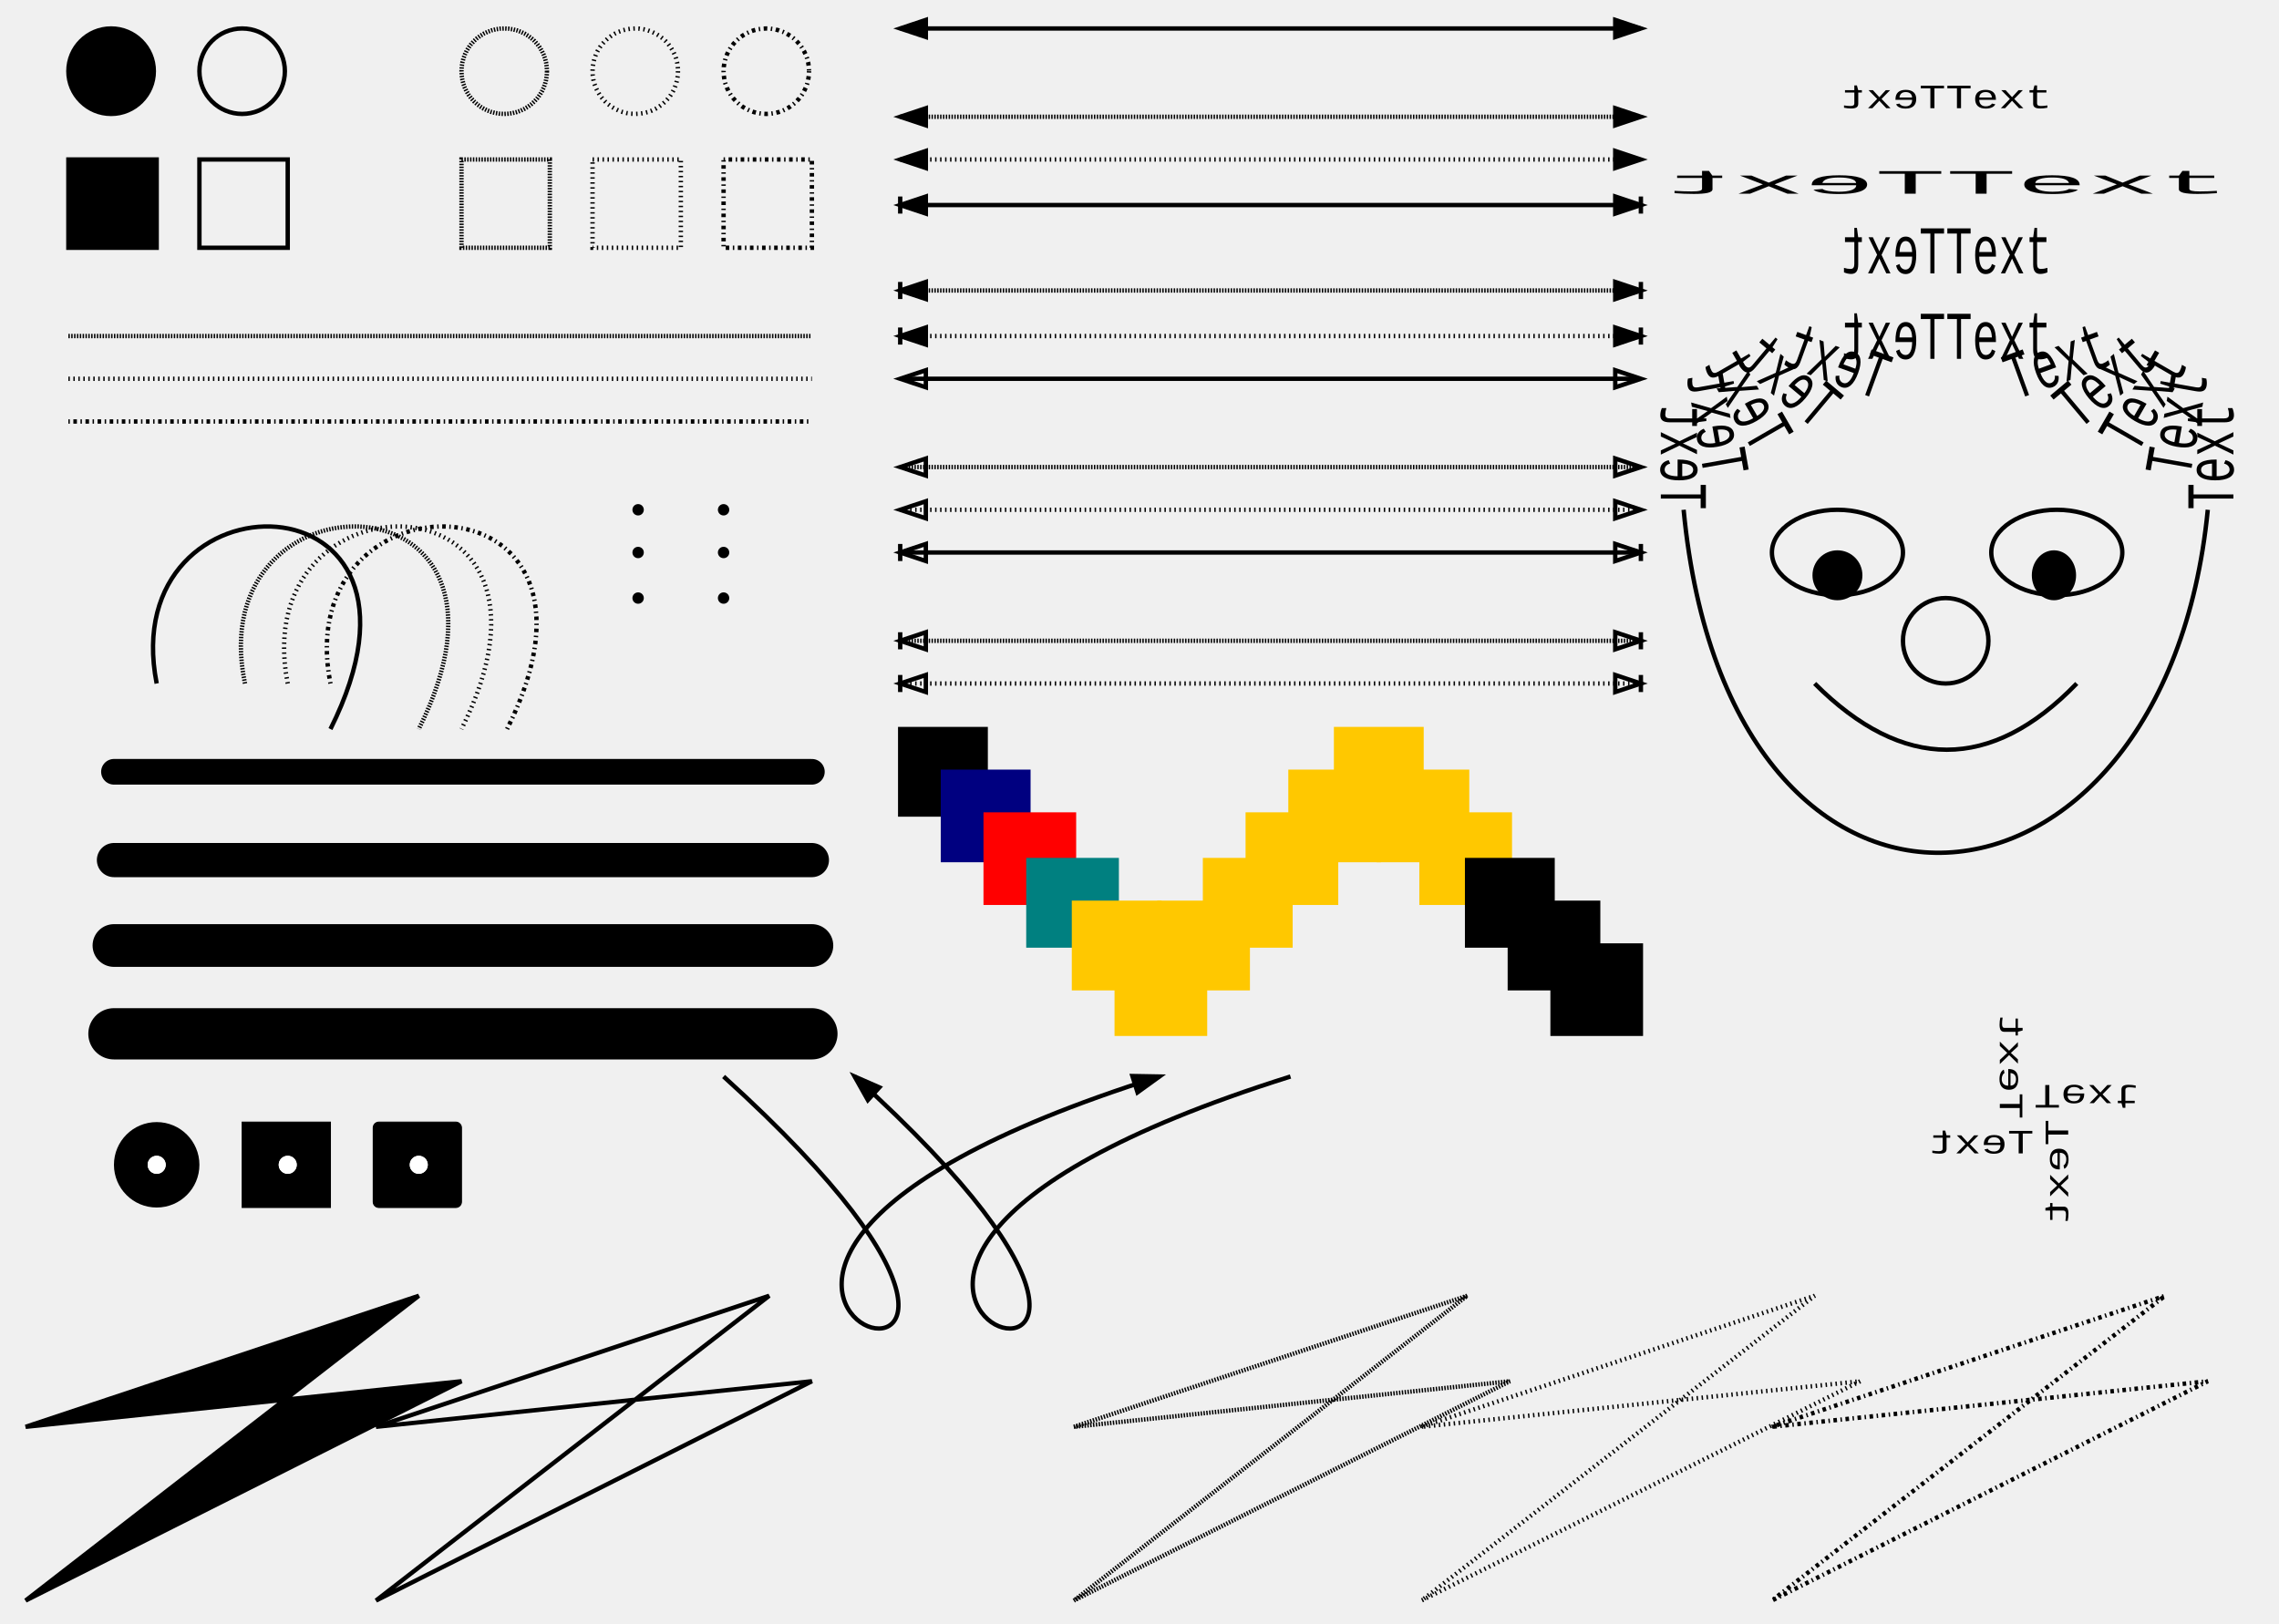
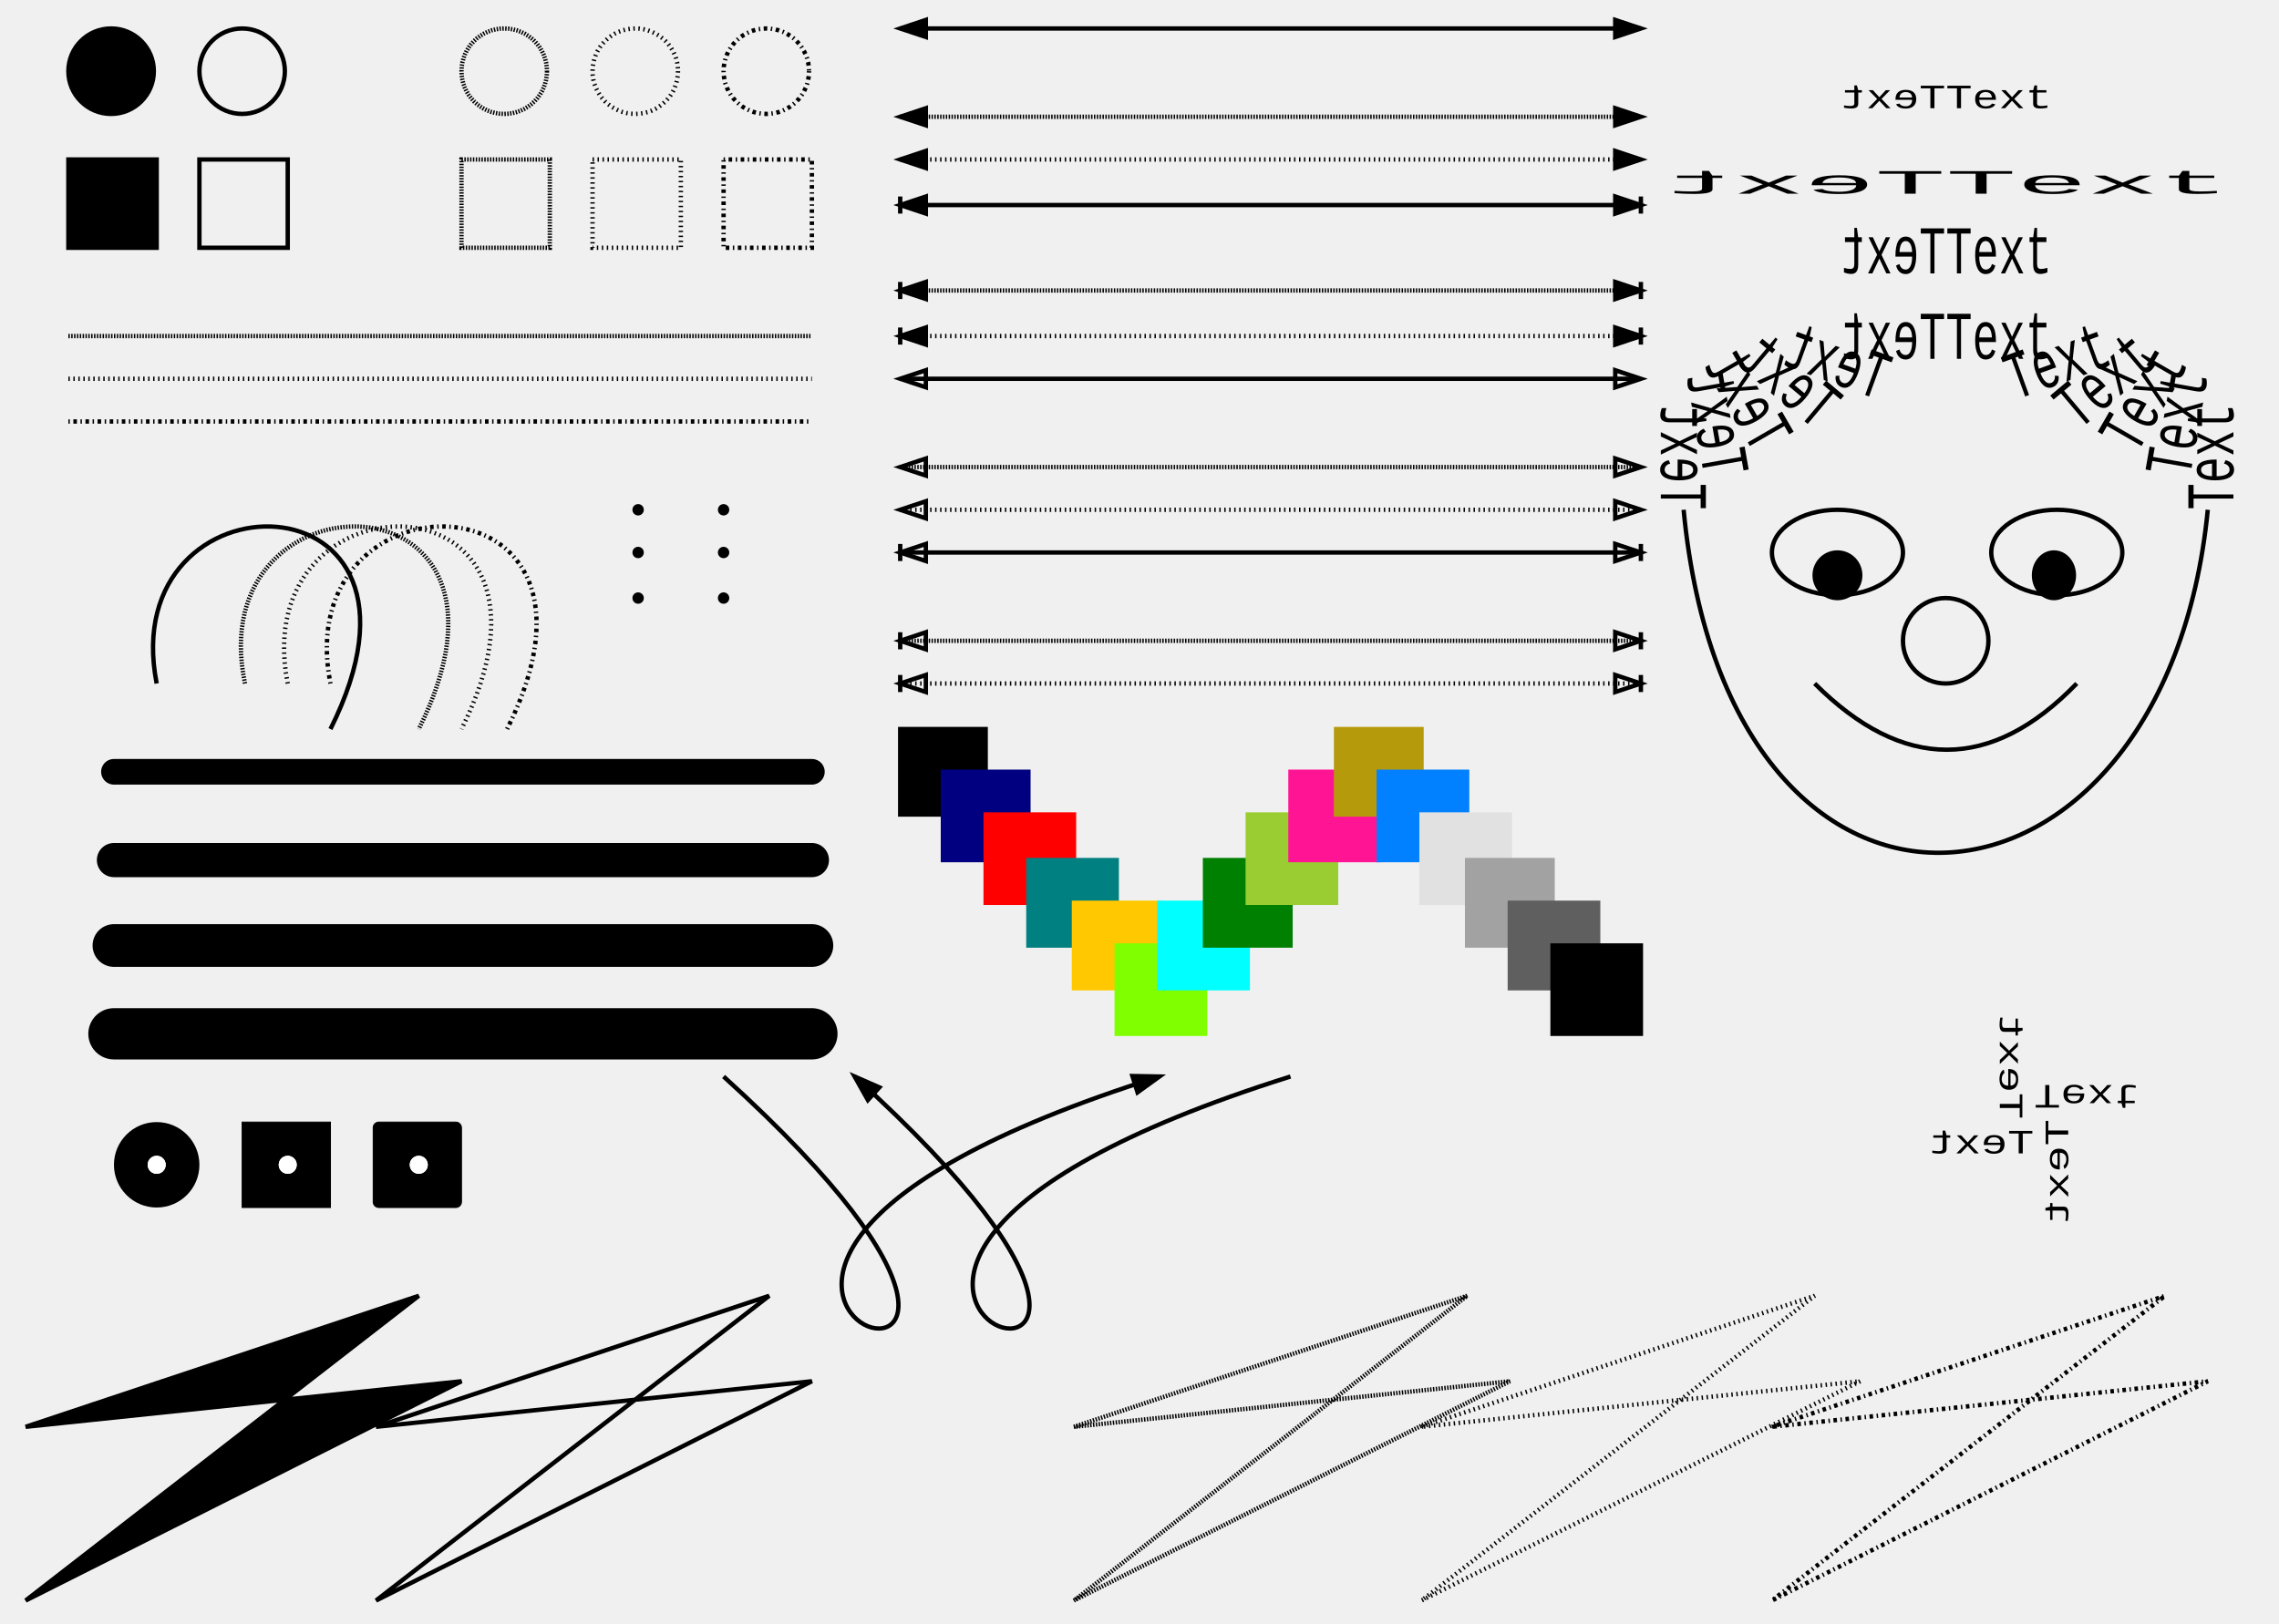
<svg xmlns="http://www.w3.org/2000/svg" width="800" height="570" version="1.1">
  <line x1="24" y1="148" x2="285" y2="148" style="stroke:#000000;stroke-dasharray: 0.5,1.25,1.25,1.25;stroke-width:1.533;fill-rule: evenodd;" fill="none" />
  <line x1="24" y1="133" x2="285" y2="133" style="stroke:#000000;stroke-dasharray: 0.5,1.25;stroke-width:1.533;fill-rule: evenodd;" fill="none" />
  <line x1="24" y1="118" x2="285" y2="118" style="stroke:#000000;stroke-dasharray: 0.5,0.5;stroke-width:1.533;fill-rule: evenodd;" fill="none" />
  <ellipse cx="39" cy="25" rx="15" ry="15" style="stroke:#000000;stroke-width:1.533;fill-rule: evenodd;" fill="#000000" />
  <ellipse cx="85" cy="25" rx="15" ry="15" style="stroke:#000000;stroke-width:1.533;fill-rule: evenodd;" fill="none" />
  <ellipse cx="177" cy="25" rx="15" ry="15" style="stroke:#000000;stroke-dasharray: 0.5,0.5;stroke-width:1.533;fill-rule: evenodd;" fill="none" />
  <ellipse cx="223" cy="25" rx="15" ry="15" style="stroke:#000000;stroke-dasharray: 0.5,1.25;stroke-width:1.533;fill-rule: evenodd;" fill="none" />
  <ellipse cx="269" cy="25" rx="15" ry="15" style="stroke:#000000;stroke-dasharray: 0.5,1.25,1.25,1.25;stroke-width:1.533;fill-rule: evenodd;" fill="none" />
  <rect x="24" y="56" rx="0" ry="0" width="31" height="31" style="stroke:#000000;stroke-width:1.533;fill-rule: evenodd;" fill="#000000" />
  <rect x="70" y="56" rx="0" ry="0" width="31" height="31" style="stroke:#000000;stroke-width:1.533;fill-rule: evenodd;" fill="none" />
  <rect x="162" y="56" rx="0" ry="0" width="31" height="31" style="stroke:#000000;stroke-dasharray: 0.5,0.5;stroke-width:1.533;fill-rule: evenodd;" fill="none" />
  <rect x="208" y="56" rx="0" ry="0" width="31" height="31" style="stroke:#000000;stroke-dasharray: 0.5,1.25;stroke-width:1.533;fill-rule: evenodd;" fill="none" />
  <rect x="254" y="56" rx="0" ry="0" width="31" height="31" style="stroke:#000000;stroke-dasharray: 0.5,1.25,1.25,1.25;stroke-width:1.533;fill-rule: evenodd;" fill="none" />
  <line x1="316" y1="10" x2="576" y2="10" style="stroke:#000000;stroke-width:1.533;fill-rule: evenodd;" fill="none" />
  <polygon points="316.0,10.0 325.0,6.99 325.0,12.99" style="stroke:#000000;stroke-width:1.533;fill-rule: evenodd;" fill="#000000" />
  <polygon points="576.0,10.0 567.0,13.0 567.0,7.0" style="stroke:#000000;stroke-width:1.533;fill-rule: evenodd;" fill="#000000" />
  <line x1="316" y1="41" x2="576" y2="41" style="stroke:#000000;stroke-dasharray: 0.5,0.5;stroke-width:1.533;fill-rule: evenodd;" fill="none" />
  <polygon points="316.0,41.0 325.0,38.0 325.0,44.0" style="stroke:#000000;stroke-width:1.533;fill-rule: evenodd;" fill="#000000" />
  <polygon points="576.0,41.0 567.0,44.0 567.0,38.0" style="stroke:#000000;stroke-width:1.533;fill-rule: evenodd;" fill="#000000" />
  <line x1="316" y1="56" x2="576" y2="56" style="stroke:#000000;stroke-dasharray: 0.5,1.25;stroke-width:1.533;fill-rule: evenodd;" fill="none" />
  <polygon points="316.0,56.0 325.0,53.0 325.0,59.0" style="stroke:#000000;stroke-width:1.533;fill-rule: evenodd;" fill="#000000" />
  <polygon points="576.0,56.0 567.0,59.0 567.0,53.0" style="stroke:#000000;stroke-width:1.533;fill-rule: evenodd;" fill="#000000" />
  <line x1="316" y1="72" x2="576" y2="72" style="stroke:#000000;stroke-width:1.533;fill-rule: evenodd;" fill="none" />
  <polygon points="316.0,72.0 325.0,69.0 325.0,75.0" style="stroke:#000000;stroke-width:1.533;fill-rule: evenodd;" fill="#000000" />
  <line x1="316" y1="69" x2="316" y2="75" style="stroke:#000000;stroke-width:1.533;fill-rule: evenodd;" fill="none" />
  <polygon points="576.0,72.0 567.0,75.0 567.0,69.0" style="stroke:#000000;stroke-width:1.533;fill-rule: evenodd;" fill="#000000" />
  <line x1="576" y1="75" x2="576" y2="69" style="stroke:#000000;stroke-width:1.533;fill-rule: evenodd;" fill="none" />
  <line x1="316" y1="102" x2="576" y2="102" style="stroke:#000000;stroke-dasharray: 0.5,0.5;stroke-width:1.533;fill-rule: evenodd;" fill="none" />
  <polygon points="316.0,102.0 325.0,99.0 325.0,105.0" style="stroke:#000000;stroke-width:1.533;fill-rule: evenodd;" fill="#000000" />
  <line x1="316" y1="99" x2="316" y2="105" style="stroke:#000000;stroke-width:1.533;fill-rule: evenodd;" fill="none" />
  <polygon points="576.0,102.0 567.0,105.0 567.0,99.0" style="stroke:#000000;stroke-width:1.533;fill-rule: evenodd;" fill="#000000" />
  <line x1="576" y1="105" x2="576" y2="99" style="stroke:#000000;stroke-width:1.533;fill-rule: evenodd;" fill="none" />
  <line x1="316" y1="118" x2="576" y2="118" style="stroke:#000000;stroke-dasharray: 0.5,1.25;stroke-width:1.533;fill-rule: evenodd;" fill="none" />
  <polygon points="316.0,118.0 325.0,115.0 325.0,121.0" style="stroke:#000000;stroke-width:1.533;fill-rule: evenodd;" fill="#000000" />
  <line x1="316" y1="115" x2="316" y2="121" style="stroke:#000000;stroke-width:1.533;fill-rule: evenodd;" fill="none" />
  <polygon points="576.0,118.0 567.0,121.0 567.0,115.0" style="stroke:#000000;stroke-width:1.533;fill-rule: evenodd;" fill="#000000" />
  <line x1="576" y1="121" x2="576" y2="115" style="stroke:#000000;stroke-width:1.533;fill-rule: evenodd;" fill="none" />
  <line x1="316" y1="133" x2="576" y2="133" style="stroke:#000000;stroke-width:1.533;fill-rule: evenodd;" fill="none" />
  <polygon points="316.0,133.0 325.0,130.0 325.0,136.0" style="stroke:#000000;stroke-width:1.533;fill-rule: evenodd;" fill="none" />
  <polygon points="576.0,133.0 567.0,136.0 567.0,130.0" style="stroke:#000000;stroke-width:1.533;fill-rule: evenodd;" fill="none" />
  <line x1="316" y1="164" x2="576" y2="164" style="stroke:#000000;stroke-dasharray: 0.5,0.5;stroke-width:1.533;fill-rule: evenodd;" fill="none" />
  <polygon points="316.0,164.0 325.0,161.0 325.0,167.0" style="stroke:#000000;stroke-width:1.533;fill-rule: evenodd;" fill="none" />
  <polygon points="576.0,164.0 567.0,167.0 567.0,161.0" style="stroke:#000000;stroke-width:1.533;fill-rule: evenodd;" fill="none" />
  <line x1="316" y1="179" x2="576" y2="179" style="stroke:#000000;stroke-dasharray: 0.5,1.25;stroke-width:1.533;fill-rule: evenodd;" fill="none" />
  <polygon points="316.0,179.0 325.0,176.0 325.0,182.0" style="stroke:#000000;stroke-width:1.533;fill-rule: evenodd;" fill="none" />
  <polygon points="576.0,179.0 567.0,182.0 567.0,176.0" style="stroke:#000000;stroke-width:1.533;fill-rule: evenodd;" fill="none" />
  <line x1="316" y1="194" x2="576" y2="194" style="stroke:#000000;stroke-width:1.533;fill-rule: evenodd;" fill="none" />
  <polygon points="316.0,194.0 325.0,191.0 325.0,197.0" style="stroke:#000000;stroke-width:1.533;fill-rule: evenodd;" fill="none" />
  <line x1="316" y1="191" x2="316" y2="197" style="stroke:#000000;stroke-width:1.533;fill-rule: evenodd;" fill="none" />
  <polygon points="576.0,194.0 567.0,197.0 567.0,191.0" style="stroke:#000000;stroke-width:1.533;fill-rule: evenodd;" fill="none" />
  <line x1="576" y1="197" x2="576" y2="191" style="stroke:#000000;stroke-width:1.533;fill-rule: evenodd;" fill="none" />
  <line x1="316" y1="225" x2="576" y2="225" style="stroke:#000000;stroke-dasharray: 0.5,0.5;stroke-width:1.533;fill-rule: evenodd;" fill="none" />
  <polygon points="316.0,225.0 325.0,222.0 325.0,228.0" style="stroke:#000000;stroke-width:1.533;fill-rule: evenodd;" fill="none" />
  <line x1="316" y1="222" x2="316" y2="228" style="stroke:#000000;stroke-width:1.533;fill-rule: evenodd;" fill="none" />
  <polygon points="576.0,225.0 567.0,228.0 567.0,222.0" style="stroke:#000000;stroke-width:1.533;fill-rule: evenodd;" fill="none" />
  <line x1="576" y1="228" x2="576" y2="222" style="stroke:#000000;stroke-width:1.533;fill-rule: evenodd;" fill="none" />
  <line x1="316" y1="240" x2="576" y2="240" style="stroke:#000000;stroke-dasharray: 0.5,1.25;stroke-width:1.533;fill-rule: evenodd;" fill="none" />
  <polygon points="316.0,240.0 325.0,237.0 325.0,243.0" style="stroke:#000000;stroke-width:1.533;fill-rule: evenodd;" fill="none" />
  <line x1="316" y1="237" x2="316" y2="243" style="stroke:#000000;stroke-width:1.533;fill-rule: evenodd;" fill="none" />
  <polygon points="576.0,240.0 567.0,243.0 567.0,237.0" style="stroke:#000000;stroke-width:1.533;fill-rule: evenodd;" fill="none" />
  <line x1="576" y1="243" x2="576" y2="237" style="stroke:#000000;stroke-width:1.533;fill-rule: evenodd;" fill="none" />
  <path d="M 55,240 C 40,164 162,164 116,256" style="stroke:#000000;stroke-width:1.533;fill-rule: evenodd;" fill="none" />
  <path d="M 86,240 C 70,164 193,164 147,256" style="stroke:#000000;stroke-dasharray: 0.5,0.5;stroke-width:1.533;fill-rule: evenodd;" fill="none" />
  <path d="M 101,240 C 86,164 208,164 162,256" style="stroke:#000000;stroke-dasharray: 0.5,1.25;stroke-width:1.533;fill-rule: evenodd;" fill="none" />
  <path d="M 116,240 C 101,164 224,164 178,256" style="stroke:#000000;stroke-dasharray: 0.5,1.25,1.25,1.25;stroke-width:1.533;fill-rule: evenodd;" fill="none" />
  <circle cx="224" cy="179" r="2" style="stroke:#000000;stroke-width:0.0" fill="#000000" />
  <circle cx="224" cy="194" r="2" style="stroke:#000000;stroke-width:0.0" fill="#000000" />
  <circle cx="254" cy="179" r="2" style="stroke:#000000;stroke-width:0.0" fill="#000000" />
  <circle cx="254" cy="194" r="2" style="stroke:#000000;stroke-width:0.0" fill="#000000" />
  <circle cx="254" cy="210" r="2" style="stroke:#000000;stroke-width:0.0" fill="#000000" />
  <circle cx="224" cy="210" r="2" style="stroke:#000000;stroke-width:0.0" fill="#000000" />
  <line x1="40" y1="332" x2="285" y2="332" style="stroke:#000000;stroke-linejoin:round;stroke-linecap:round;stroke-width:15" />
  <line x1="40" y1="363" x2="285" y2="363" style="stroke:#000000;stroke-linejoin:round;stroke-linecap:round;stroke-width:18" />
  <line x1="40" y1="271" x2="285" y2="271" style="stroke:#000000;stroke-linejoin:round;stroke-linecap:round;stroke-width:9" />
  <line x1="40" y1="302" x2="285" y2="302" style="stroke:#000000;stroke-linejoin:round;stroke-linecap:round;stroke-width:12" />
  <rect x="316" y="256" rx="0" ry="0" width="30" height="30" style="stroke:#000000;stroke-width:1.533;fill-rule: evenodd;" fill="#000000" />
  <ellipse cx="55" cy="409" rx="15" ry="15" style="stroke:#000000;stroke-width:0" fill="#000000" />
  <circle cx="55" cy="409" r="3" style="stroke:white;stroke-width:0.33" fill="white" />
  <rect x="85.0" y="394.0" rx="0" ry="0" width="31" height="30" style="stroke:#000000;stroke-width:0.33" fill="#000000" />
  <circle cx="101" cy="409" r="3" style="stroke:white;stroke-width:0.33" fill="white" />
  <rect x="131.0" y="394.0" rx="2.0" ry="2.0" width="31" height="30" style="stroke:#000000;stroke-width:0.33" fill="#000000" />
  <circle cx="147" cy="409" r="3" style="stroke:white;stroke-width:0.33" fill="white" />
  <path d="M 407,378 C 162,455 423,531 254,378" style="stroke:#000000;stroke-width:1.533;fill-rule: evenodd;" fill="none" />
  <polygon points="407.0,378.0 399.31,383.56 397.51,377.83" style="stroke:#000000;stroke-width:1.533;fill-rule: evenodd;" fill="#000000" />
  <path d="M 453,378 C 208,455 469,531 300,378" style="stroke:#000000;stroke-width:1.533;fill-rule: evenodd;" fill="none" />
  <polygon points="300.0,378.0 308.68,381.81 304.65,386.26" style="stroke:#000000;stroke-width:1.533;fill-rule: evenodd;" fill="#000000" />
  <polygon points="9,501 147,455 9,562 162,485 " style="stroke:#000000;stroke-width:1.533;fill-rule: evenodd;" fill="#000000" />
  <polygon points="132,501 270,455 132,562 285,485 " style="stroke:#000000;stroke-width:1.533;fill-rule: evenodd;" fill="none" />
  <polygon points="377,501 515,455 377,562 530,485 " style="stroke:#000000;stroke-dasharray: 0.5,0.5;stroke-width:1.533;fill-rule: evenodd;" fill="none" />
  <polygon points="499,501 637,455 499,562 653,485 " style="stroke:#000000;stroke-dasharray: 0.5,1.25;stroke-width:1.533;fill-rule: evenodd;" fill="none" />
  <polygon points="622,501 760,455 622,562 775,485 " style="stroke:#000000;stroke-dasharray: 0.5,1.25,1.25,1.25;stroke-width:1.533;fill-rule: evenodd;" fill="none" />
  <g transform="translate(683,26) scale(1.295455,1) ">
    <text x="0" y="12" font-family="Courier New" font-size="12" font-style="" font-weigth="" fill="#000000">Text</text>
  </g>
  <g transform="translate(683,26) scale(-1.295455,1) ">
    <text x="0" y="12" font-family="Courier New" font-size="12" font-style="" font-weigth="" fill="#000000">Text</text>
  </g>
  <g transform="translate(683,56) scale(3.454545,1) ">
    <text x="0" y="12" font-family="Courier New" font-size="12" font-style="" font-weigth="" fill="#000000">Text</text>
  </g>
  <g transform="translate(683,56) scale(-3.454545,1) ">
    <text x="0" y="12" font-family="Courier New" font-size="12" font-style="" font-weigth="" fill="#000000">Text</text>
  </g>
  <g transform="translate(683,72) scale(0.6477273,1) ">
    <text x="0" y="24" font-family="Courier New" font-size="24" font-style="" font-weigth="" fill="#000000">Text</text>
  </g>
  <g transform="translate(683,72) scale(-0.6477273,1) ">
    <text x="0" y="24" font-family="Courier New" font-size="24" font-style="" font-weigth="" fill="#000000">Text</text>
  </g>
  <g transform="translate(683,102) scale(0.6477273,1) ">
    <text x="0" y="24" font-family="Courier New" font-size="24" font-style="" font-weigth="" fill="#000000">Text</text>
  </g>
  <g transform="translate(699,118) rotate(-20.0)  scale(0.6477273,1) ">
    <text x="0" y="24" font-family="Courier New" font-size="24" font-style="" font-weigth="" fill="#000000">Text</text>
  </g>
  <g transform="translate(714,133) rotate(-40.0)  scale(0.6477273,1) ">
    <text x="0" y="24" font-family="Courier New" font-size="24" font-style="" font-weigth="" fill="#000000">Text</text>
  </g>
  <g transform="translate(729,148) rotate(-60.0)  scale(0.6477273,1) ">
    <text x="0" y="24" font-family="Courier New" font-size="24" font-style="" font-weigth="" fill="#000000">Text</text>
  </g>
  <g transform="translate(745,164) rotate(-80.0)  scale(0.6477273,1) ">
    <text x="0" y="24" font-family="Courier New" font-size="24" font-style="" font-weigth="" fill="#000000">Text</text>
  </g>
  <g transform="translate(760,179) rotate(-90.0)  scale(0.6477273,1) ">
    <text x="0" y="24" font-family="Courier New" font-size="24" font-style="" font-weigth="" fill="#000000">Text</text>
  </g>
  <g transform="translate(668,118) rotate(20.0)  scale(-0.6477273,1) ">
    <text x="0" y="24" font-family="Courier New" font-size="24" font-style="" font-weigth="" fill="#000000">Text</text>
  </g>
  <g transform="translate(653,133) rotate(40.0)  scale(-0.6477273,1) ">
    <text x="0" y="24" font-family="Courier New" font-size="24" font-style="" font-weigth="" fill="#000000">Text</text>
  </g>
  <g transform="translate(637,148) rotate(60.0)  scale(-0.6477273,1) ">
    <text x="0" y="24" font-family="Courier New" font-size="24" font-style="" font-weigth="" fill="#000000">Text</text>
  </g>
  <g transform="translate(622,164) rotate(80.0)  scale(-0.6477273,1) ">
    <text x="0" y="24" font-family="Courier New" font-size="24" font-style="" font-weigth="" fill="#000000">Text</text>
  </g>
  <g transform="translate(683,102) scale(-0.6477273,1) ">
    <text x="0" y="24" font-family="Courier New" font-size="24" font-style="" font-weigth="" fill="#000000">Text</text>
  </g>
  <g transform="translate(607,179) rotate(90.0)  scale(-0.6477273,1) ">
    <text x="0" y="24" font-family="Courier New" font-size="24" font-style="" font-weigth="" fill="#000000">Text</text>
  </g>
  <ellipse cx="645" cy="194" rx="23" ry="15" style="stroke:#000000;stroke-width:1.533;fill-rule: evenodd;" fill="none" />
  <ellipse cx="722" cy="194" rx="23" ry="15" style="stroke:#000000;stroke-width:1.533;fill-rule: evenodd;" fill="none" />
  <ellipse cx="683" cy="225" rx="15" ry="15" style="stroke:#000000;stroke-width:1.533;fill-rule: evenodd;" fill="none" />
  <path d="M 637,240 C 668,271 699,271 729,240" style="stroke:#000000;stroke-width:1.533;fill-rule: evenodd;" fill="none" />
  <path d="M 591,179 C 607,347 760,332 775,179" style="stroke:#000000;stroke-width:1.533;fill-rule: evenodd;" fill="none" />
  <ellipse cx="645" cy="202" rx="8" ry="8" style="stroke:#000000;stroke-width:1.533;fill-rule: evenodd;" fill="#000000" />
  <ellipse cx="721" cy="202" rx="7" ry="8" style="stroke:#000000;stroke-width:1.533;fill-rule: evenodd;" fill="#000000" />
  <g transform="translate(714,393) scale(-1.295455,1) ">
    <text x="0" y="12" font-family="Courier New" font-size="12" font-style="" font-weigth="" fill="#000000">Text</text>
  </g>
  <g transform="translate(714,393) rotate(90.0)  scale(-1.295455,1) ">
    <text x="0" y="12" font-family="Courier New" font-size="12" font-style="" font-weigth="" fill="#000000">Text</text>
  </g>
  <g transform="translate(714,393) rotate(180.0)  scale(-1.295455,1) ">
    <text x="0" y="12" font-family="Courier New" font-size="12" font-style="" font-weigth="" fill="#000000">Text</text>
  </g>
  <g transform="translate(714,393) rotate(270.0)  scale(-1.295455,1) ">
    <text x="0" y="12" font-family="Courier New" font-size="12" font-style="" font-weigth="" fill="#000000">Text</text>
  </g>
  <rect x="331" y="271" rx="0" ry="0" width="30" height="31" style="stroke:#000080;stroke-width:1.533;fill-rule: evenodd;" fill="#000080" />
  <rect x="346" y="286" rx="0" ry="0" width="31" height="31" style="stroke:#ff0000;stroke-width:1.533;fill-rule: evenodd;" fill="#ff0000" />
  <rect x="361" y="302" rx="0" ry="0" width="31" height="30" style="stroke:#008080;stroke-width:1.533;fill-rule: evenodd;" fill="#008080" />
  <rect x="377" y="317" rx="0" ry="0" width="30" height="30" style="stroke:#ffc800;stroke-width:1.533;fill-rule: evenodd;" fill="#ffc800" />
-   <rect x="392" y="332" rx="0" ry="0" width="31" height="31" style="stroke:#ffc800;stroke-width:1.533;fill-rule: evenodd;" fill="#ffc800" />
-   <rect x="407" y="317" rx="0" ry="0" width="31" height="30" style="stroke:#ffc800;stroke-width:1.533;fill-rule: evenodd;" fill="#ffc800" />
-   <rect x="423" y="302" rx="0" ry="0" width="30" height="30" style="stroke:#ffc800;stroke-width:1.533;fill-rule: evenodd;" fill="#ffc800" />
-   <rect x="438" y="286" rx="0" ry="0" width="31" height="31" style="stroke:#ffc800;stroke-width:1.533;fill-rule: evenodd;" fill="#ffc800" />
-   <rect x="453" y="271" rx="0" ry="0" width="31" height="31" style="stroke:#ffc800;stroke-width:1.533;fill-rule: evenodd;" fill="#ffc800" />
-   <rect x="469" y="256" rx="0" ry="0" width="30" height="30" style="stroke:#ffc800;stroke-width:1.533;fill-rule: evenodd;" fill="#ffc800" />
-   <rect x="484" y="271" rx="0" ry="0" width="31" height="31" style="stroke:#ffc800;stroke-width:1.533;fill-rule: evenodd;" fill="#ffc800" />
-   <rect x="499" y="286" rx="0" ry="0" width="31" height="31" style="stroke:#ffc800;stroke-width:1.533;fill-rule: evenodd;" fill="#ffc800" />
-   <rect x="515" y="302" rx="0" ry="0" width="30" height="30" style="stroke:#000000;stroke-width:1.533;fill-rule: evenodd;" fill="#000000" />
-   <rect x="530" y="317" rx="0" ry="0" width="31" height="30" style="stroke:#000000;stroke-width:1.533;fill-rule: evenodd;" fill="#000000" />
+   <rect x="392" y="332" rx="0" ry="0" width="31" height="31" style="stroke:#7fff00;stroke-width:1.533;fill-rule: evenodd;" fill="#7fff00" />
+   <rect x="407" y="317" rx="0" ry="0" width="31" height="30" style="stroke:#00ffff;stroke-width:1.533;fill-rule: evenodd;" fill="#00ffff" />
+   <rect x="423" y="302" rx="0" ry="0" width="30" height="30" style="stroke:#008000;stroke-width:1.533;fill-rule: evenodd;" fill="#008000" />
+   <rect x="438" y="286" rx="0" ry="0" width="31" height="31" style="stroke:#9acd32;stroke-width:1.533;fill-rule: evenodd;" fill="#9acd32" />
+   <rect x="453" y="271" rx="0" ry="0" width="31" height="31" style="stroke:#ff1493;stroke-width:1.533;fill-rule: evenodd;" fill="#ff1493" />
+   <rect x="469" y="256" rx="0" ry="0" width="30" height="30" style="stroke:#b59b0c;stroke-width:1.533;fill-rule: evenodd;" fill="#b59b0c" />
+   <rect x="484" y="271" rx="0" ry="0" width="31" height="31" style="stroke:#0180ff;stroke-width:1.533;fill-rule: evenodd;" fill="#0180ff" />
+   <rect x="499" y="286" rx="0" ry="0" width="31" height="31" style="stroke:#e1e1e1;stroke-width:1.533;fill-rule: evenodd;" fill="#e1e1e1" />
+   <rect x="515" y="302" rx="0" ry="0" width="30" height="30" style="stroke:#a2a2a2;stroke-width:1.533;fill-rule: evenodd;" fill="#a2a2a2" />
+   <rect x="530" y="317" rx="0" ry="0" width="31" height="30" style="stroke:#5f5f5f;stroke-width:1.533;fill-rule: evenodd;" fill="#5f5f5f" />
  <rect x="545" y="332" rx="0" ry="0" width="31" height="31" style="stroke:#000000;stroke-width:1.533;fill-rule: evenodd;" fill="#000000" />
  <circle cx="55" cy="409" r="3" style="stroke:white;stroke-width:0.33" fill="white" />
  <circle cx="101" cy="409" r="3" style="stroke:white;stroke-width:0.33" fill="white" />
  <circle cx="147" cy="409" r="3" style="stroke:white;stroke-width:0.33" fill="white" />
</svg>
